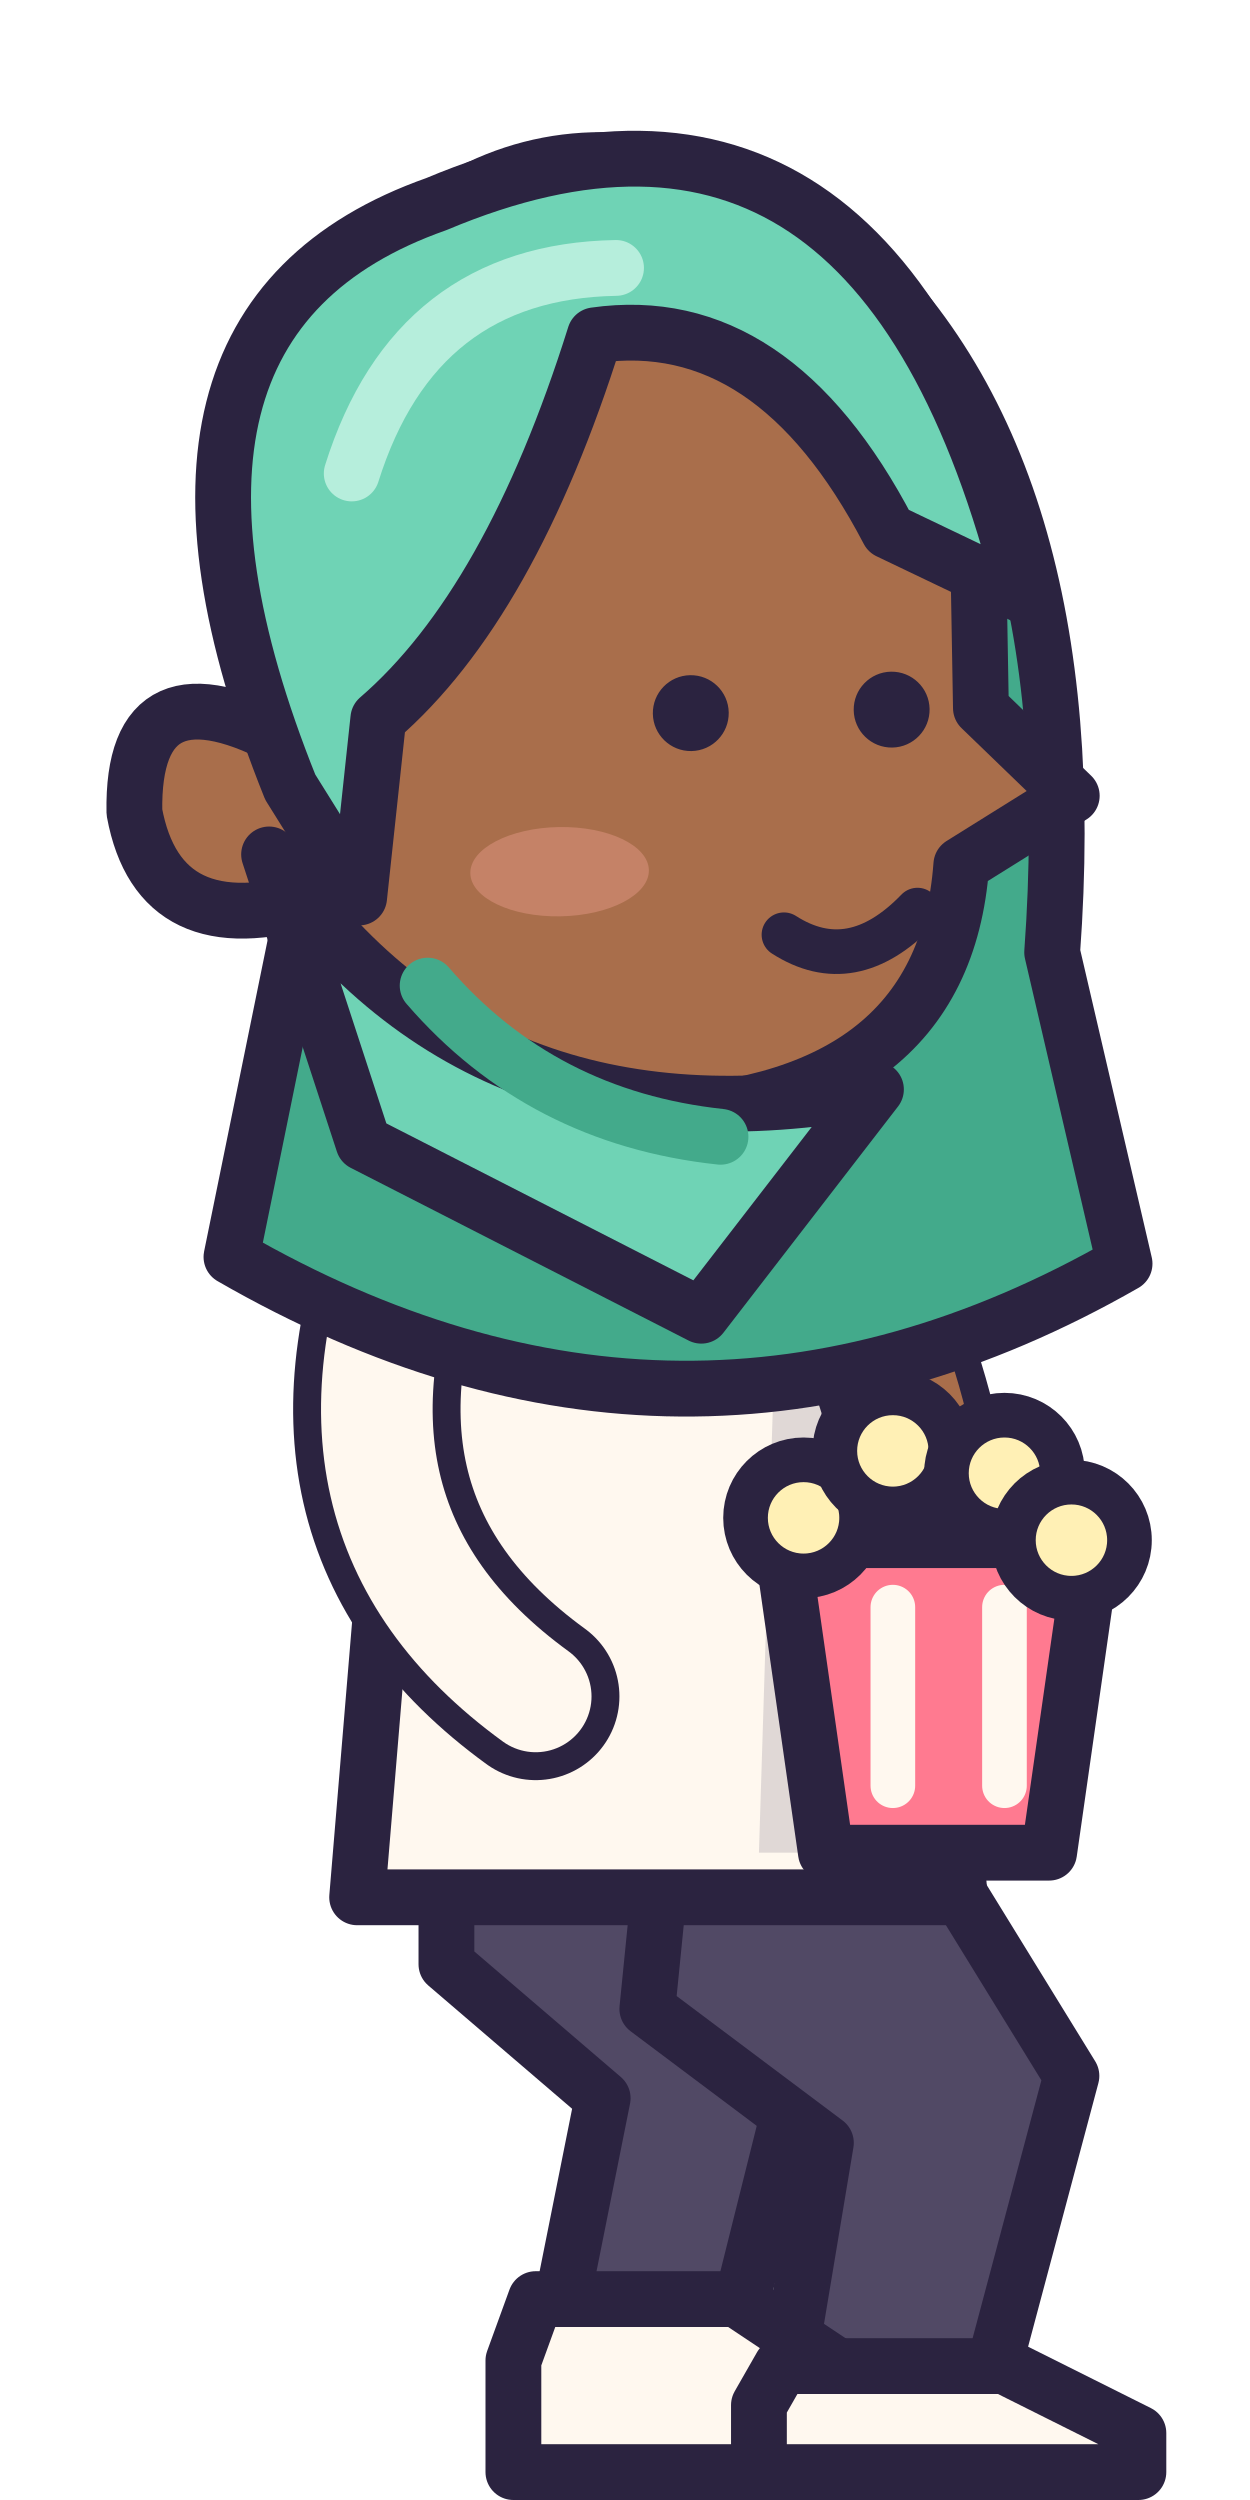
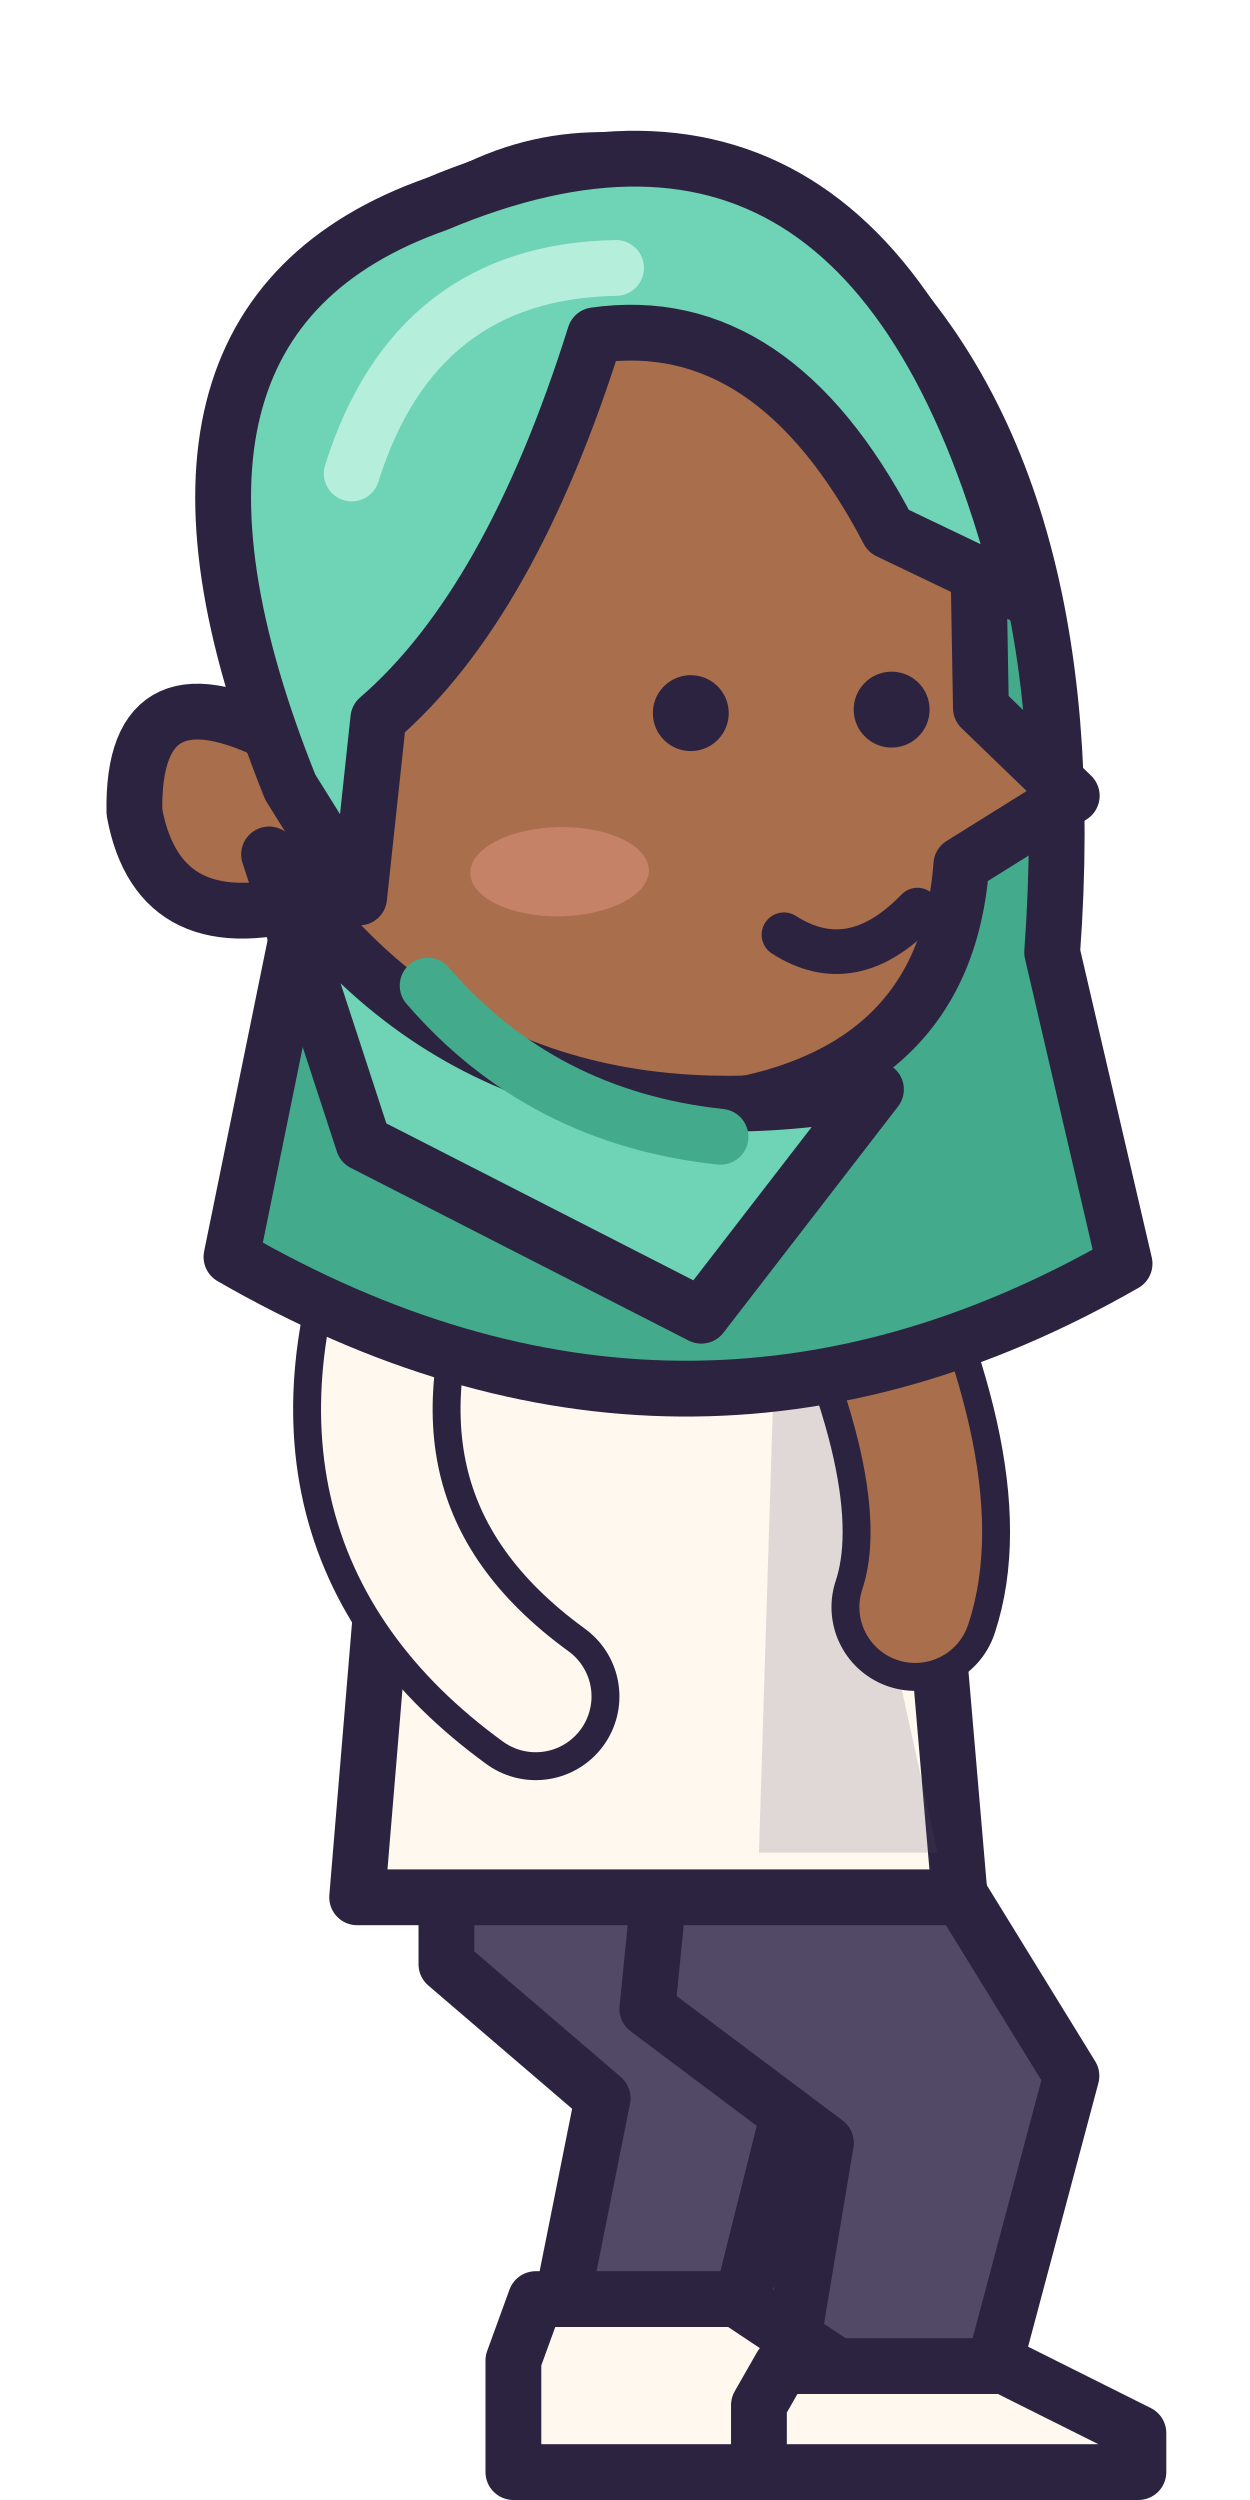
<svg xmlns="http://www.w3.org/2000/svg" width="56" height="112" viewBox="0 0 56 112">
  <g stroke="#2b2340" stroke-width="2.5" stroke-linecap="round" stroke-linejoin="round">
    <path d="M20 80h10l6 12-3 12h-8l2-10-7-6Z" fill="#514965" vector-effect="non-scaling-stroke" />
    <path d="M30 80h10l8 13-4 15h-9l2-12-8-6Z" fill="#514965" vector-effect="non-scaling-stroke" />
    <path d="M24 103h9l6 4v3.75H23v-5Z" fill="#fff8ef" vector-effect="non-scaling-stroke" />
    <path d="M35 106h10l6 3v1.75H34v-3Z" fill="#fff8ef" vector-effect="non-scaling-stroke" />
    <path d="M19 49q11-7 21 1l3 35H16Z" fill="#fff8ef" vector-effect="non-scaling-stroke" />
    <path d="M35 51l7 32h-8Z" fill="#514965" stroke="none" opacity="0.18" vector-effect="non-scaling-stroke" />
    <path d="M24 44v7q5 4 10-1v-7" fill="#a96e4b" vector-effect="non-scaling-stroke" />
    <path d="M24 52l5 4 6-5" fill="none" stroke="#fff8ef" stroke-width="2" vector-effect="non-scaling-stroke" />
    <path d="M19 54Q13 68 24 76" fill="none" stroke="#2b2340" stroke-width="7.5" vector-effect="non-scaling-stroke" />
    <path d="M19 54Q13 68 24 76" fill="none" stroke="#fff8ef" stroke-width="5" vector-effect="non-scaling-stroke" />
    <path d="M37 54Q43 66 41 72" fill="none" stroke="#2b2340" stroke-width="7.5" vector-effect="non-scaling-stroke" />
    <path d="M37 54Q43 66 41 72" fill="none" stroke="#a96e4b" stroke-width="5" vector-effect="non-scaling-stroke" />
    <g transform="translate(0 0) rotate(-1 28 35)">
      <g>
        <path d="M13 17q10-16 25-6 11 10 9 32l3 14q-20 11-40-1l4-18Z" fill="#43aa8b" vector-effect="non-scaling-stroke" />
      </g>
      <path d="M13 23q0-13 16-13 15 0 15 15v7l4 4-5 3q-1 11-15 11-15 0-15-17Z" fill="#a96e4b" vector-effect="non-scaling-stroke" />
      <path d="M13 33q-7-4-7 3 1 6 8 4" fill="#a96e4b" vector-effect="non-scaling-stroke" />
      <circle cx="31" cy="32" r="1.7" fill="#2b2340" stroke="none" vector-effect="non-scaling-stroke" />
      <circle cx="40" cy="32" r="1.7" fill="#2b2340" stroke="none" vector-effect="non-scaling-stroke" />
      <path d="M35 42q3 2 6-1" fill="none" stroke="#2b2340" stroke-width="2" vector-effect="non-scaling-stroke" />
      <ellipse cx="25" cy="39" rx="4" ry="2" fill="#c58267" stroke="none" vector-effect="non-scaling-stroke" />
      <path d="M13 35Q5 14 20 9q20-8 26 18l-6-3q-5-10-13-9-4 12-10 17l-1 8Z" fill="#6fd3b5" vector-effect="non-scaling-stroke" />
      <path d="M16 21q3-9 12-9" fill="none" stroke="#b6eedc" stroke-width="2.5" vector-effect="non-scaling-stroke" />
      <path d="M12 38q9 14 27 11l-8 10-15-8Z" fill="#6fd3b5" vector-effect="non-scaling-stroke" />
      <path d="M19 44q5 6 13 7" fill="none" stroke="#43aa8b" stroke-width="2.5" vector-effect="non-scaling-stroke" />
    </g>
-     <path d="M35 69h14l-2 14H37Z" fill="#ff7a90" vector-effect="non-scaling-stroke" />
-     <path d="M40 72v8m5-8v8" fill="none" stroke="#fff8ef" stroke-width="2" vector-effect="non-scaling-stroke" />
-     <circle cx="36" cy="68" r="2.6" fill="#fff0b5" stroke-width="2" vector-effect="non-scaling-stroke" />
-     <circle cx="40" cy="65" r="2.6" fill="#fff0b5" stroke-width="2" vector-effect="non-scaling-stroke" />
-     <circle cx="45" cy="66" r="2.6" fill="#fff0b5" stroke-width="2" vector-effect="non-scaling-stroke" />
-     <circle cx="48" cy="69" r="2.6" fill="#fff0b5" stroke-width="2" vector-effect="non-scaling-stroke" />
  </g>
</svg>
